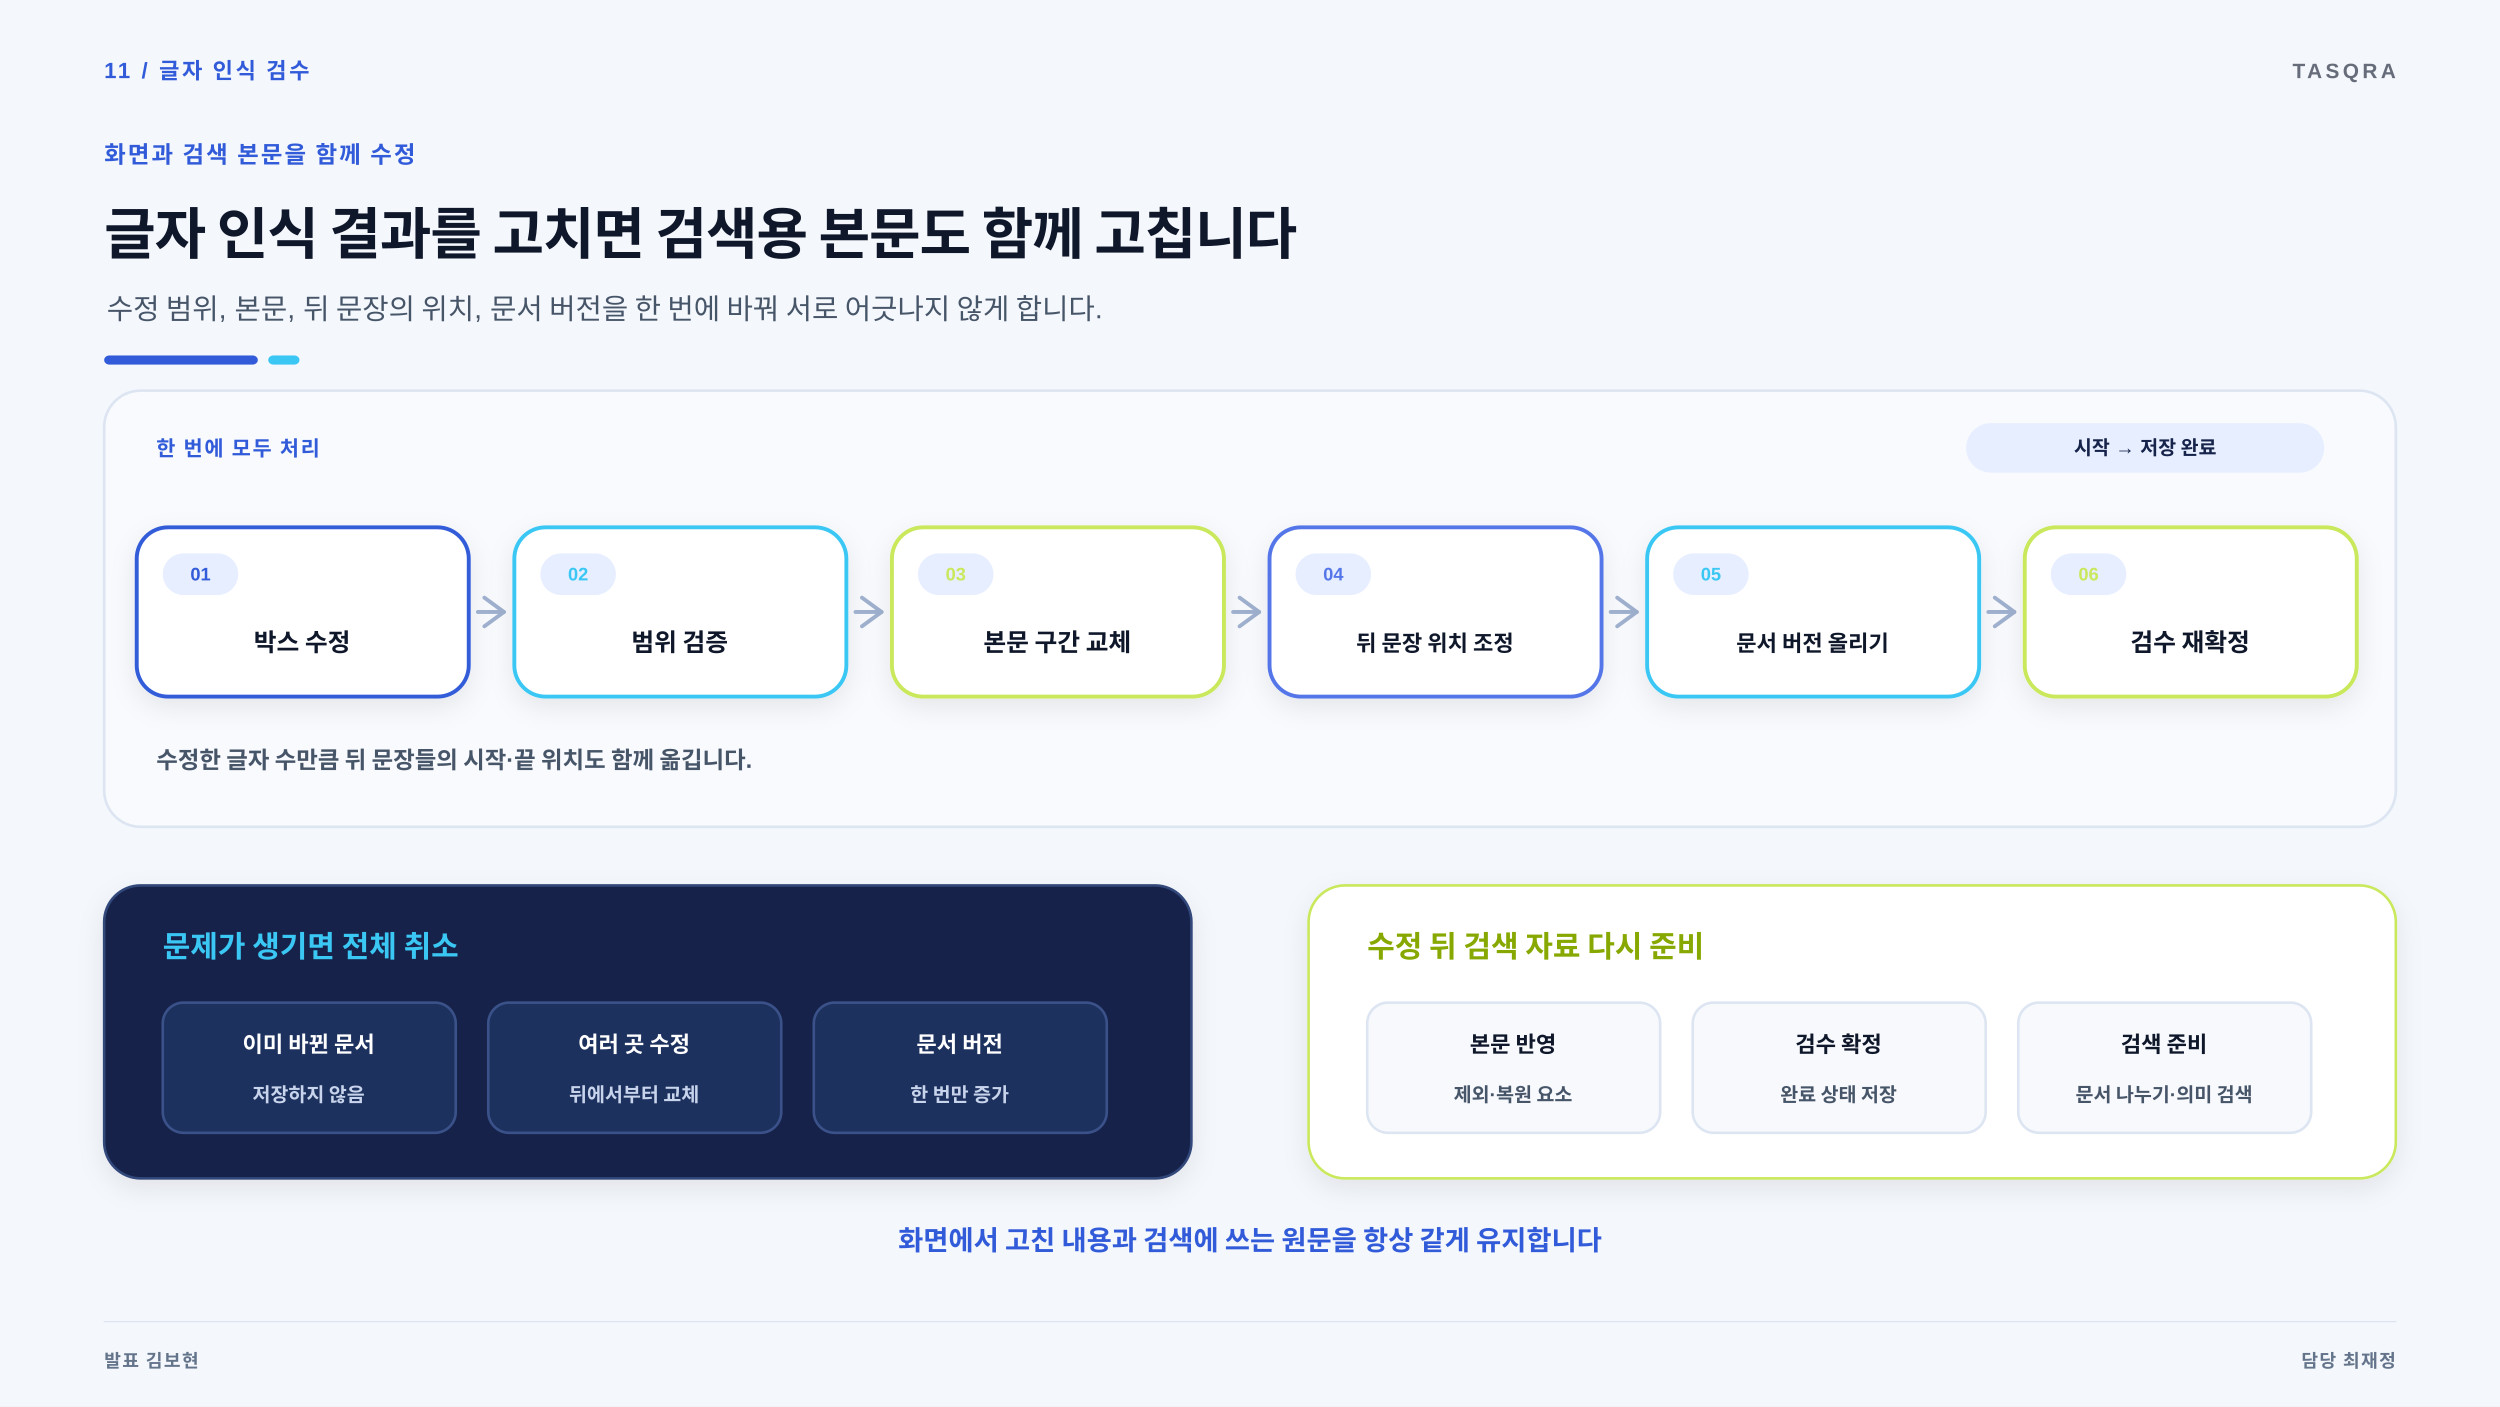
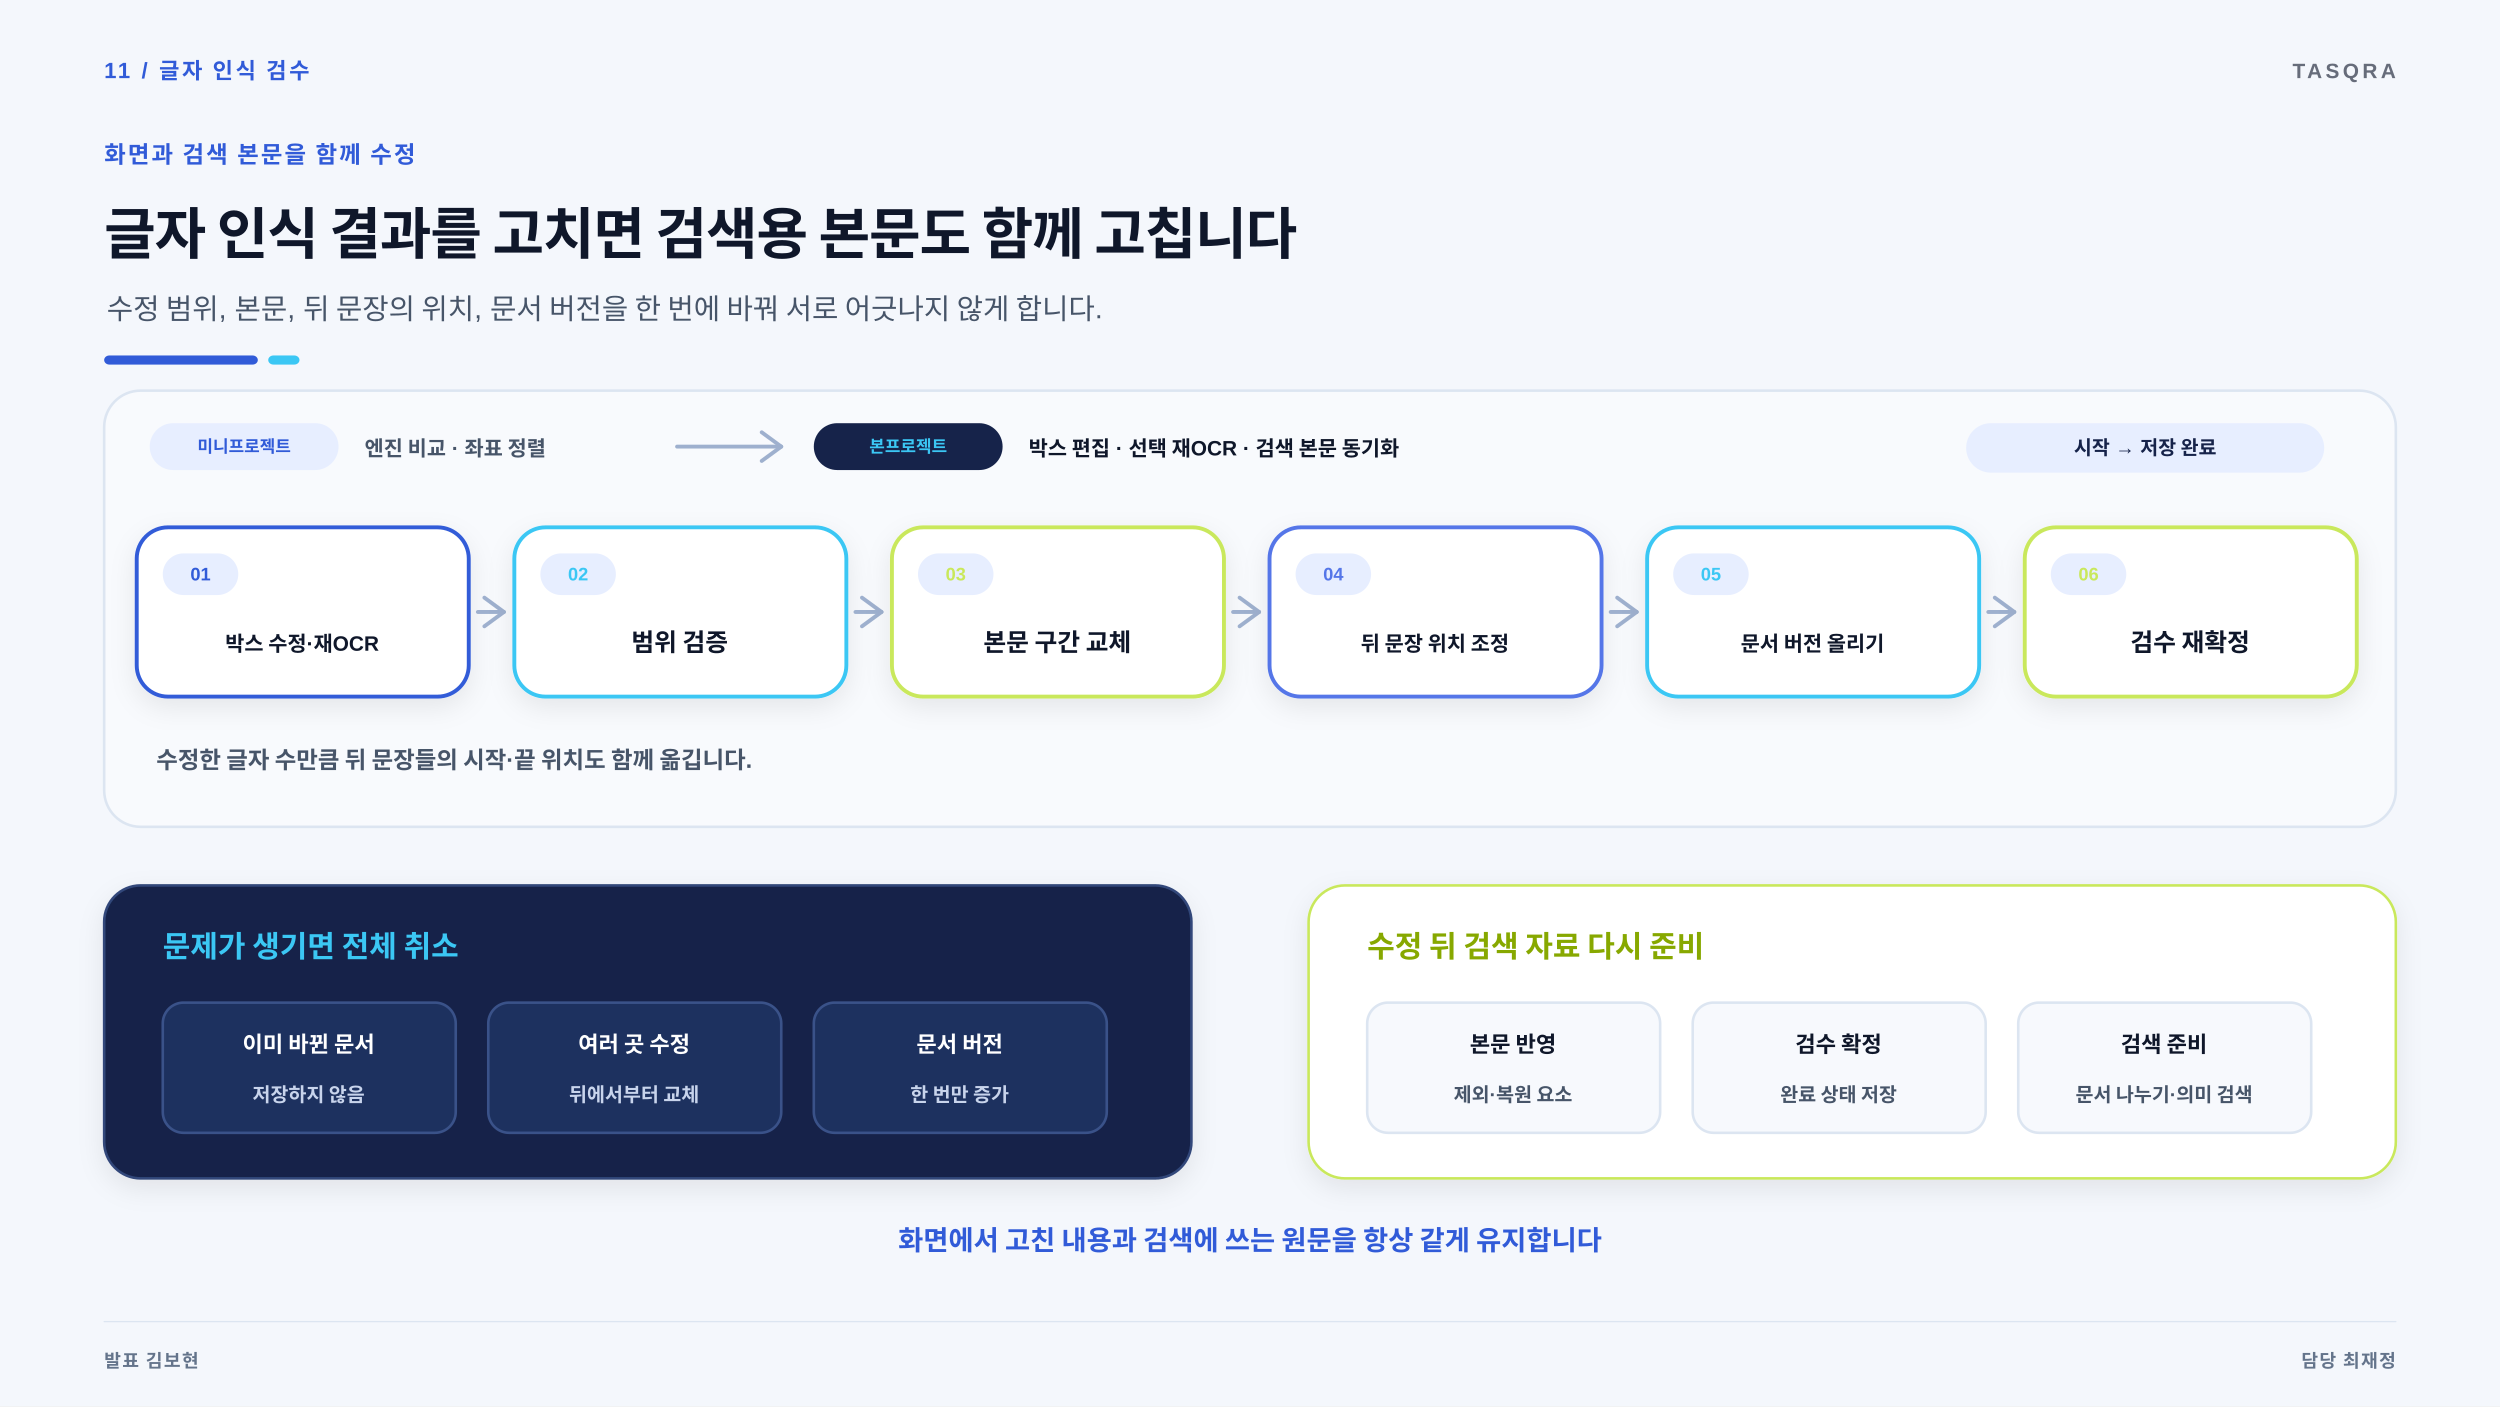
<svg xmlns="http://www.w3.org/2000/svg" width="1920" height="1080" viewBox="0 0 1920 1080">
  <defs>
    <style>@font-face{font-family:NotoKR;src:url("../../포트폴리오/NotoSansKR.ttf") format("truetype");} text{font-family:NotoKR,Arial,sans-serif;}</style>
    <filter id="shadow" x="-20%" y="-20%" width="140%" height="140%">
      <feDropShadow dx="0" dy="12" stdDeviation="16" flood-color="#0E162F" flood-opacity="0.11" />
    </filter>
    <filter id="softShadow" x="-20%" y="-20%" width="140%" height="140%">
      <feDropShadow dx="0" dy="7" stdDeviation="10" flood-color="#0E162F" flood-opacity="0.08" />
    </filter>
  </defs>
  <rect x="0" y="0" width="1920" height="1080" rx="0" fill="#F4F7FC" stroke="none" stroke-width="0" opacity="1" />
  <text x="80" y="60" font-family="NotoKR, Arial, sans-serif" font-size="17" font-weight="800" font-style="normal" fill="#315BD8" text-anchor="start" letter-spacing="2" opacity="1">11  /  글자 인식 검수</text>
  <text x="1840" y="60" font-family="NotoKR, Arial, sans-serif" font-size="16" font-weight="800" font-style="normal" fill="#0F172A" text-anchor="end" letter-spacing="2.6" opacity="0.62">TASQRA</text>
  <line x1="80" y1="1015" x2="1840" y2="1015" stroke="#DCE5F1" stroke-width="1" stroke-linecap="round" opacity="1" />
  <text x="80" y="1050" font-family="NotoKR, Arial, sans-serif" font-size="14" font-weight="700" font-style="normal" fill="#64748B" text-anchor="start" letter-spacing="1" opacity="1">발표  김보현</text>
  <text x="1840" y="1050" font-family="NotoKR, Arial, sans-serif" font-size="14" font-weight="700" font-style="normal" fill="#64748B" text-anchor="end" letter-spacing="1" opacity="1">담당  최재정</text>
  <text x="80" y="125" font-family="NotoKR, Arial, sans-serif" font-size="18" font-weight="800" font-style="normal" fill="#315BD8" text-anchor="start" letter-spacing="1.6" opacity="1">화면과 검색 본문을 함께 수정</text>
  <text x="80" y="195" font-family="NotoKR, Arial, sans-serif" font-size="43" font-weight="800" font-style="normal" fill="#0F172A" text-anchor="start" letter-spacing="-0.8" opacity="1">글자 인식 결과를 고치면 검색용 본문도 함께 고칩니다</text>
  <text x="82" y="245" font-family="NotoKR, Arial, sans-serif" font-size="22" font-weight="500" font-style="normal" fill="#475569" text-anchor="start" letter-spacing="0" opacity="1">수정 범위, 본문, 뒤 문장의 위치, 문서 버전을 한 번에 바꿔 서로 어긋나지 않게 합니다.</text>
  <rect x="80" y="273" width="118" height="7" rx="4" fill="#315BD8" stroke="none" stroke-width="0" opacity="1" />
  <rect x="206" y="273" width="24" height="7" rx="4" fill="#3BC7F4" stroke="none" stroke-width="0" opacity="1" />
  <rect x="80" y="300" width="1760" height="335" rx="28" fill="#F8FAFD" stroke="#DCE5F1" stroke-width="2" opacity="1" />
-   <text x="120" y="350" font-family="NotoKR, Arial, sans-serif" font-size="16" font-weight="800" font-style="normal" fill="#315BD8" text-anchor="start" letter-spacing="1.3" opacity="1">한 번에 모두 처리</text>
+   <rect x="115" y="325" width="145" height="36" rx="18.0" fill="#E7EEFF" stroke="none" stroke-width="0" opacity="1" />
+   <text x="187.5" y="347.42" font-family="NotoKR, Arial, sans-serif" font-size="13" font-weight="700" font-style="normal" fill="#315BD8" text-anchor="middle" letter-spacing="0" opacity="1">미니프로젝트</text>
+   <text x="280" y="350" font-family="NotoKR, Arial, sans-serif" font-size="16" font-weight="800" font-style="normal" fill="#475569" text-anchor="start" letter-spacing="0" opacity="1">엔진 비교 · 좌표 정렬</text>
+   <line x1="520" y1="343" x2="600" y2="343" stroke="#9EB0CE" stroke-width="3" stroke-linecap="round" opacity="1" />
+   <path d="M 585 332 L 600 343 L 585 354" fill="none" stroke="#9EB0CE" stroke-width="3" stroke-linecap="round" stroke-linejoin="round" />
+   <rect x="625" y="325" width="145" height="36" rx="18.0" fill="#16234A" stroke="none" stroke-width="0" opacity="1" />
+   <text x="697.5" y="347.42" font-family="NotoKR, Arial, sans-serif" font-size="13" font-weight="700" font-style="normal" fill="#3BC7F4" text-anchor="middle" letter-spacing="0" opacity="1">본프로젝트</text>
+   <text x="790" y="350" font-family="NotoKR, Arial, sans-serif" font-size="16" font-weight="800" font-style="normal" fill="#0F172A" text-anchor="start" letter-spacing="0" opacity="1">박스 편집 · 선택 재OCR · 검색 본문 동기화</text>
  <rect x="1510" y="325" width="275" height="38" rx="19.0" fill="#E7EEFF" stroke="none" stroke-width="0" opacity="1" />
  <text x="1647.5" y="349.1" font-family="NotoKR, Arial, sans-serif" font-size="15" font-weight="700" font-style="normal" fill="#16234A" text-anchor="middle" letter-spacing="0" opacity="1">시작  →  저장 완료</text>
  <rect x="105" y="405" width="255" height="130" rx="24" fill="#FFFFFF" stroke="#315BD8" stroke-width="3" opacity="1" filter="url(#softShadow)" />
  <rect x="125" y="425" width="58" height="32" rx="16.0" fill="#E7EEFF" stroke="none" stroke-width="0" opacity="1" />
  <text x="154.0" y="445.76" font-family="NotoKR, Arial, sans-serif" font-size="14" font-weight="700" font-style="normal" fill="#315BD8" text-anchor="middle" letter-spacing="0" opacity="1">01</text>
-   <text x="232" y="500" font-family="NotoKR, Arial, sans-serif" font-size="19" font-weight="800" font-style="normal" fill="#0F172A" text-anchor="middle" letter-spacing="0" opacity="1">박스 수정</text>
+   <text x="232" y="500" font-family="NotoKR, Arial, sans-serif" font-size="16" font-weight="800" font-style="normal" fill="#0F172A" text-anchor="middle" letter-spacing="0" opacity="1">박스 수정·재OCR</text>
  <line x1="367" y1="470" x2="387" y2="470" stroke="#9EB0CE" stroke-width="3" stroke-linecap="round" opacity="1" />
  <path d="M 372 459 L 387 470 L 372 481" fill="none" stroke="#9EB0CE" stroke-width="3" stroke-linecap="round" stroke-linejoin="round" />
  <rect x="395" y="405" width="255" height="130" rx="24" fill="#FFFFFF" stroke="#3BC7F4" stroke-width="3" opacity="1" filter="url(#softShadow)" />
  <rect x="415" y="425" width="58" height="32" rx="16.0" fill="#E7EEFF" stroke="none" stroke-width="0" opacity="1" />
  <text x="444.0" y="445.76" font-family="NotoKR, Arial, sans-serif" font-size="14" font-weight="700" font-style="normal" fill="#3BC7F4" text-anchor="middle" letter-spacing="0" opacity="1">02</text>
  <text x="522" y="500" font-family="NotoKR, Arial, sans-serif" font-size="19" font-weight="800" font-style="normal" fill="#0F172A" text-anchor="middle" letter-spacing="0" opacity="1">범위 검증</text>
  <line x1="657" y1="470" x2="677" y2="470" stroke="#9EB0CE" stroke-width="3" stroke-linecap="round" opacity="1" />
  <path d="M 662 459 L 677 470 L 662 481" fill="none" stroke="#9EB0CE" stroke-width="3" stroke-linecap="round" stroke-linejoin="round" />
  <rect x="685" y="405" width="255" height="130" rx="24" fill="#FFFFFF" stroke="#C9E85B" stroke-width="3" opacity="1" filter="url(#softShadow)" />
  <rect x="705" y="425" width="58" height="32" rx="16.0" fill="#E7EEFF" stroke="none" stroke-width="0" opacity="1" />
  <text x="734.0" y="445.76" font-family="NotoKR, Arial, sans-serif" font-size="14" font-weight="700" font-style="normal" fill="#C9E85B" text-anchor="middle" letter-spacing="0" opacity="1">03</text>
  <text x="812" y="500" font-family="NotoKR, Arial, sans-serif" font-size="19" font-weight="800" font-style="normal" fill="#0F172A" text-anchor="middle" letter-spacing="0" opacity="1">본문 구간 교체</text>
  <line x1="947" y1="470" x2="967" y2="470" stroke="#9EB0CE" stroke-width="3" stroke-linecap="round" opacity="1" />
  <path d="M 952 459 L 967 470 L 952 481" fill="none" stroke="#9EB0CE" stroke-width="3" stroke-linecap="round" stroke-linejoin="round" />
  <rect x="975" y="405" width="255" height="130" rx="24" fill="#FFFFFF" stroke="#5576E8" stroke-width="3" opacity="1" filter="url(#softShadow)" />
  <rect x="995" y="425" width="58" height="32" rx="16.0" fill="#E7EEFF" stroke="none" stroke-width="0" opacity="1" />
  <text x="1024.0" y="445.76" font-family="NotoKR, Arial, sans-serif" font-size="14" font-weight="700" font-style="normal" fill="#5576E8" text-anchor="middle" letter-spacing="0" opacity="1">04</text>
-   <text x="1102" y="500" font-family="NotoKR, Arial, sans-serif" font-size="17" font-weight="800" font-style="normal" fill="#0F172A" text-anchor="middle" letter-spacing="0" opacity="1">뒤 문장 위치 조정</text>
+   <text x="1102" y="500" font-family="NotoKR, Arial, sans-serif" font-size="16" font-weight="800" font-style="normal" fill="#0F172A" text-anchor="middle" letter-spacing="0" opacity="1">뒤 문장 위치 조정</text>
  <line x1="1237" y1="470" x2="1257" y2="470" stroke="#9EB0CE" stroke-width="3" stroke-linecap="round" opacity="1" />
  <path d="M 1242 459 L 1257 470 L 1242 481" fill="none" stroke="#9EB0CE" stroke-width="3" stroke-linecap="round" stroke-linejoin="round" />
  <rect x="1265" y="405" width="255" height="130" rx="24" fill="#FFFFFF" stroke="#3BC7F4" stroke-width="3" opacity="1" filter="url(#softShadow)" />
  <rect x="1285" y="425" width="58" height="32" rx="16.0" fill="#E7EEFF" stroke="none" stroke-width="0" opacity="1" />
  <text x="1314.0" y="445.76" font-family="NotoKR, Arial, sans-serif" font-size="14" font-weight="700" font-style="normal" fill="#3BC7F4" text-anchor="middle" letter-spacing="0" opacity="1">05</text>
-   <text x="1392" y="500" font-family="NotoKR, Arial, sans-serif" font-size="17" font-weight="800" font-style="normal" fill="#0F172A" text-anchor="middle" letter-spacing="0" opacity="1">문서 버전 올리기</text>
+   <text x="1392" y="500" font-family="NotoKR, Arial, sans-serif" font-size="16" font-weight="800" font-style="normal" fill="#0F172A" text-anchor="middle" letter-spacing="0" opacity="1">문서 버전 올리기</text>
  <line x1="1527" y1="470" x2="1547" y2="470" stroke="#9EB0CE" stroke-width="3" stroke-linecap="round" opacity="1" />
  <path d="M 1532 459 L 1547 470 L 1532 481" fill="none" stroke="#9EB0CE" stroke-width="3" stroke-linecap="round" stroke-linejoin="round" />
  <rect x="1555" y="405" width="255" height="130" rx="24" fill="#FFFFFF" stroke="#C9E85B" stroke-width="3" opacity="1" filter="url(#softShadow)" />
  <rect x="1575" y="425" width="58" height="32" rx="16.0" fill="#E7EEFF" stroke="none" stroke-width="0" opacity="1" />
  <text x="1604.0" y="445.76" font-family="NotoKR, Arial, sans-serif" font-size="14" font-weight="700" font-style="normal" fill="#C9E85B" text-anchor="middle" letter-spacing="0" opacity="1">06</text>
  <text x="1682" y="500" font-family="NotoKR, Arial, sans-serif" font-size="19" font-weight="800" font-style="normal" fill="#0F172A" text-anchor="middle" letter-spacing="0" opacity="1">검수 재확정</text>
  <text x="120" y="590" font-family="NotoKR, Arial, sans-serif" font-size="18" font-weight="700" font-style="normal" fill="#475569" text-anchor="start" letter-spacing="0" opacity="1">수정한 글자 수만큼 뒤 문장들의 시작·끝 위치도 함께 옮깁니다.</text>
  <rect x="80" y="680" width="835" height="225" rx="28" fill="#16234A" stroke="#31477A" stroke-width="2" opacity="1" filter="url(#softShadow)" />
  <text x="125" y="735" font-family="NotoKR, Arial, sans-serif" font-size="23" font-weight="800" font-style="normal" fill="#3BC7F4" text-anchor="start" letter-spacing="0" opacity="1">문제가 생기면 전체 취소</text>
  <rect x="125" y="770" width="225" height="100" rx="16" fill="#1D315F" stroke="#3A5289" stroke-width="2" opacity="1" />
  <text x="237" y="808" font-family="NotoKR, Arial, sans-serif" font-size="17" font-weight="800" font-style="normal" fill="#FFFFFF" text-anchor="middle" letter-spacing="0" opacity="1">이미 바뀐 문서</text>
  <text x="237" y="846" font-family="NotoKR, Arial, sans-serif" font-size="15" font-weight="600" font-style="normal" fill="#C8D4EC" text-anchor="middle" letter-spacing="0" opacity="1">저장하지 않음</text>
  <rect x="375" y="770" width="225" height="100" rx="16" fill="#1D315F" stroke="#3A5289" stroke-width="2" opacity="1" />
  <text x="487" y="808" font-family="NotoKR, Arial, sans-serif" font-size="17" font-weight="800" font-style="normal" fill="#FFFFFF" text-anchor="middle" letter-spacing="0" opacity="1">여러 곳 수정</text>
  <text x="487" y="846" font-family="NotoKR, Arial, sans-serif" font-size="15" font-weight="600" font-style="normal" fill="#C8D4EC" text-anchor="middle" letter-spacing="0" opacity="1">뒤에서부터 교체</text>
  <rect x="625" y="770" width="225" height="100" rx="16" fill="#1D315F" stroke="#3A5289" stroke-width="2" opacity="1" />
  <text x="737" y="808" font-family="NotoKR, Arial, sans-serif" font-size="17" font-weight="800" font-style="normal" fill="#FFFFFF" text-anchor="middle" letter-spacing="0" opacity="1">문서 버전</text>
  <text x="737" y="846" font-family="NotoKR, Arial, sans-serif" font-size="15" font-weight="600" font-style="normal" fill="#C8D4EC" text-anchor="middle" letter-spacing="0" opacity="1">한 번만 증가</text>
  <rect x="1005" y="680" width="835" height="225" rx="28" fill="#FFFFFF" stroke="#C9E85B" stroke-width="2" opacity="1" filter="url(#softShadow)" />
  <text x="1050" y="735" font-family="NotoKR, Arial, sans-serif" font-size="23" font-weight="800" font-style="normal" fill="#87A800" text-anchor="start" letter-spacing="0" opacity="1">수정 뒤 검색 자료 다시 준비</text>
  <rect x="1050" y="770" width="225" height="100" rx="16" fill="#F7F9FD" stroke="#DCE5F1" stroke-width="2" opacity="1" />
  <text x="1162" y="808" font-family="NotoKR, Arial, sans-serif" font-size="17" font-weight="800" font-style="normal" fill="#0F172A" text-anchor="middle" letter-spacing="0" opacity="1">본문 반영</text>
  <text x="1162" y="846" font-family="NotoKR, Arial, sans-serif" font-size="15" font-weight="600" font-style="normal" fill="#475569" text-anchor="middle" letter-spacing="0" opacity="1">제외·복원 요소</text>
  <rect x="1300" y="770" width="225" height="100" rx="16" fill="#F7F9FD" stroke="#DCE5F1" stroke-width="2" opacity="1" />
  <text x="1412" y="808" font-family="NotoKR, Arial, sans-serif" font-size="17" font-weight="800" font-style="normal" fill="#0F172A" text-anchor="middle" letter-spacing="0" opacity="1">검수 확정</text>
  <text x="1412" y="846" font-family="NotoKR, Arial, sans-serif" font-size="15" font-weight="600" font-style="normal" fill="#475569" text-anchor="middle" letter-spacing="0" opacity="1">완료 상태 저장</text>
  <rect x="1550" y="770" width="225" height="100" rx="16" fill="#F7F9FD" stroke="#DCE5F1" stroke-width="2" opacity="1" />
  <text x="1662" y="808" font-family="NotoKR, Arial, sans-serif" font-size="17" font-weight="800" font-style="normal" fill="#0F172A" text-anchor="middle" letter-spacing="0" opacity="1">검색 준비</text>
  <text x="1662" y="846" font-family="NotoKR, Arial, sans-serif" font-size="15" font-weight="600" font-style="normal" fill="#475569" text-anchor="middle" letter-spacing="0" opacity="1">문서 나누기·의미 검색</text>
  <text x="960" y="960" font-family="NotoKR, Arial, sans-serif" font-size="21" font-weight="800" font-style="normal" fill="#315BD8" text-anchor="middle" letter-spacing="0" opacity="1">화면에서 고친 내용과 검색에 쓰는 원문을 항상 같게 유지합니다</text>
</svg>
